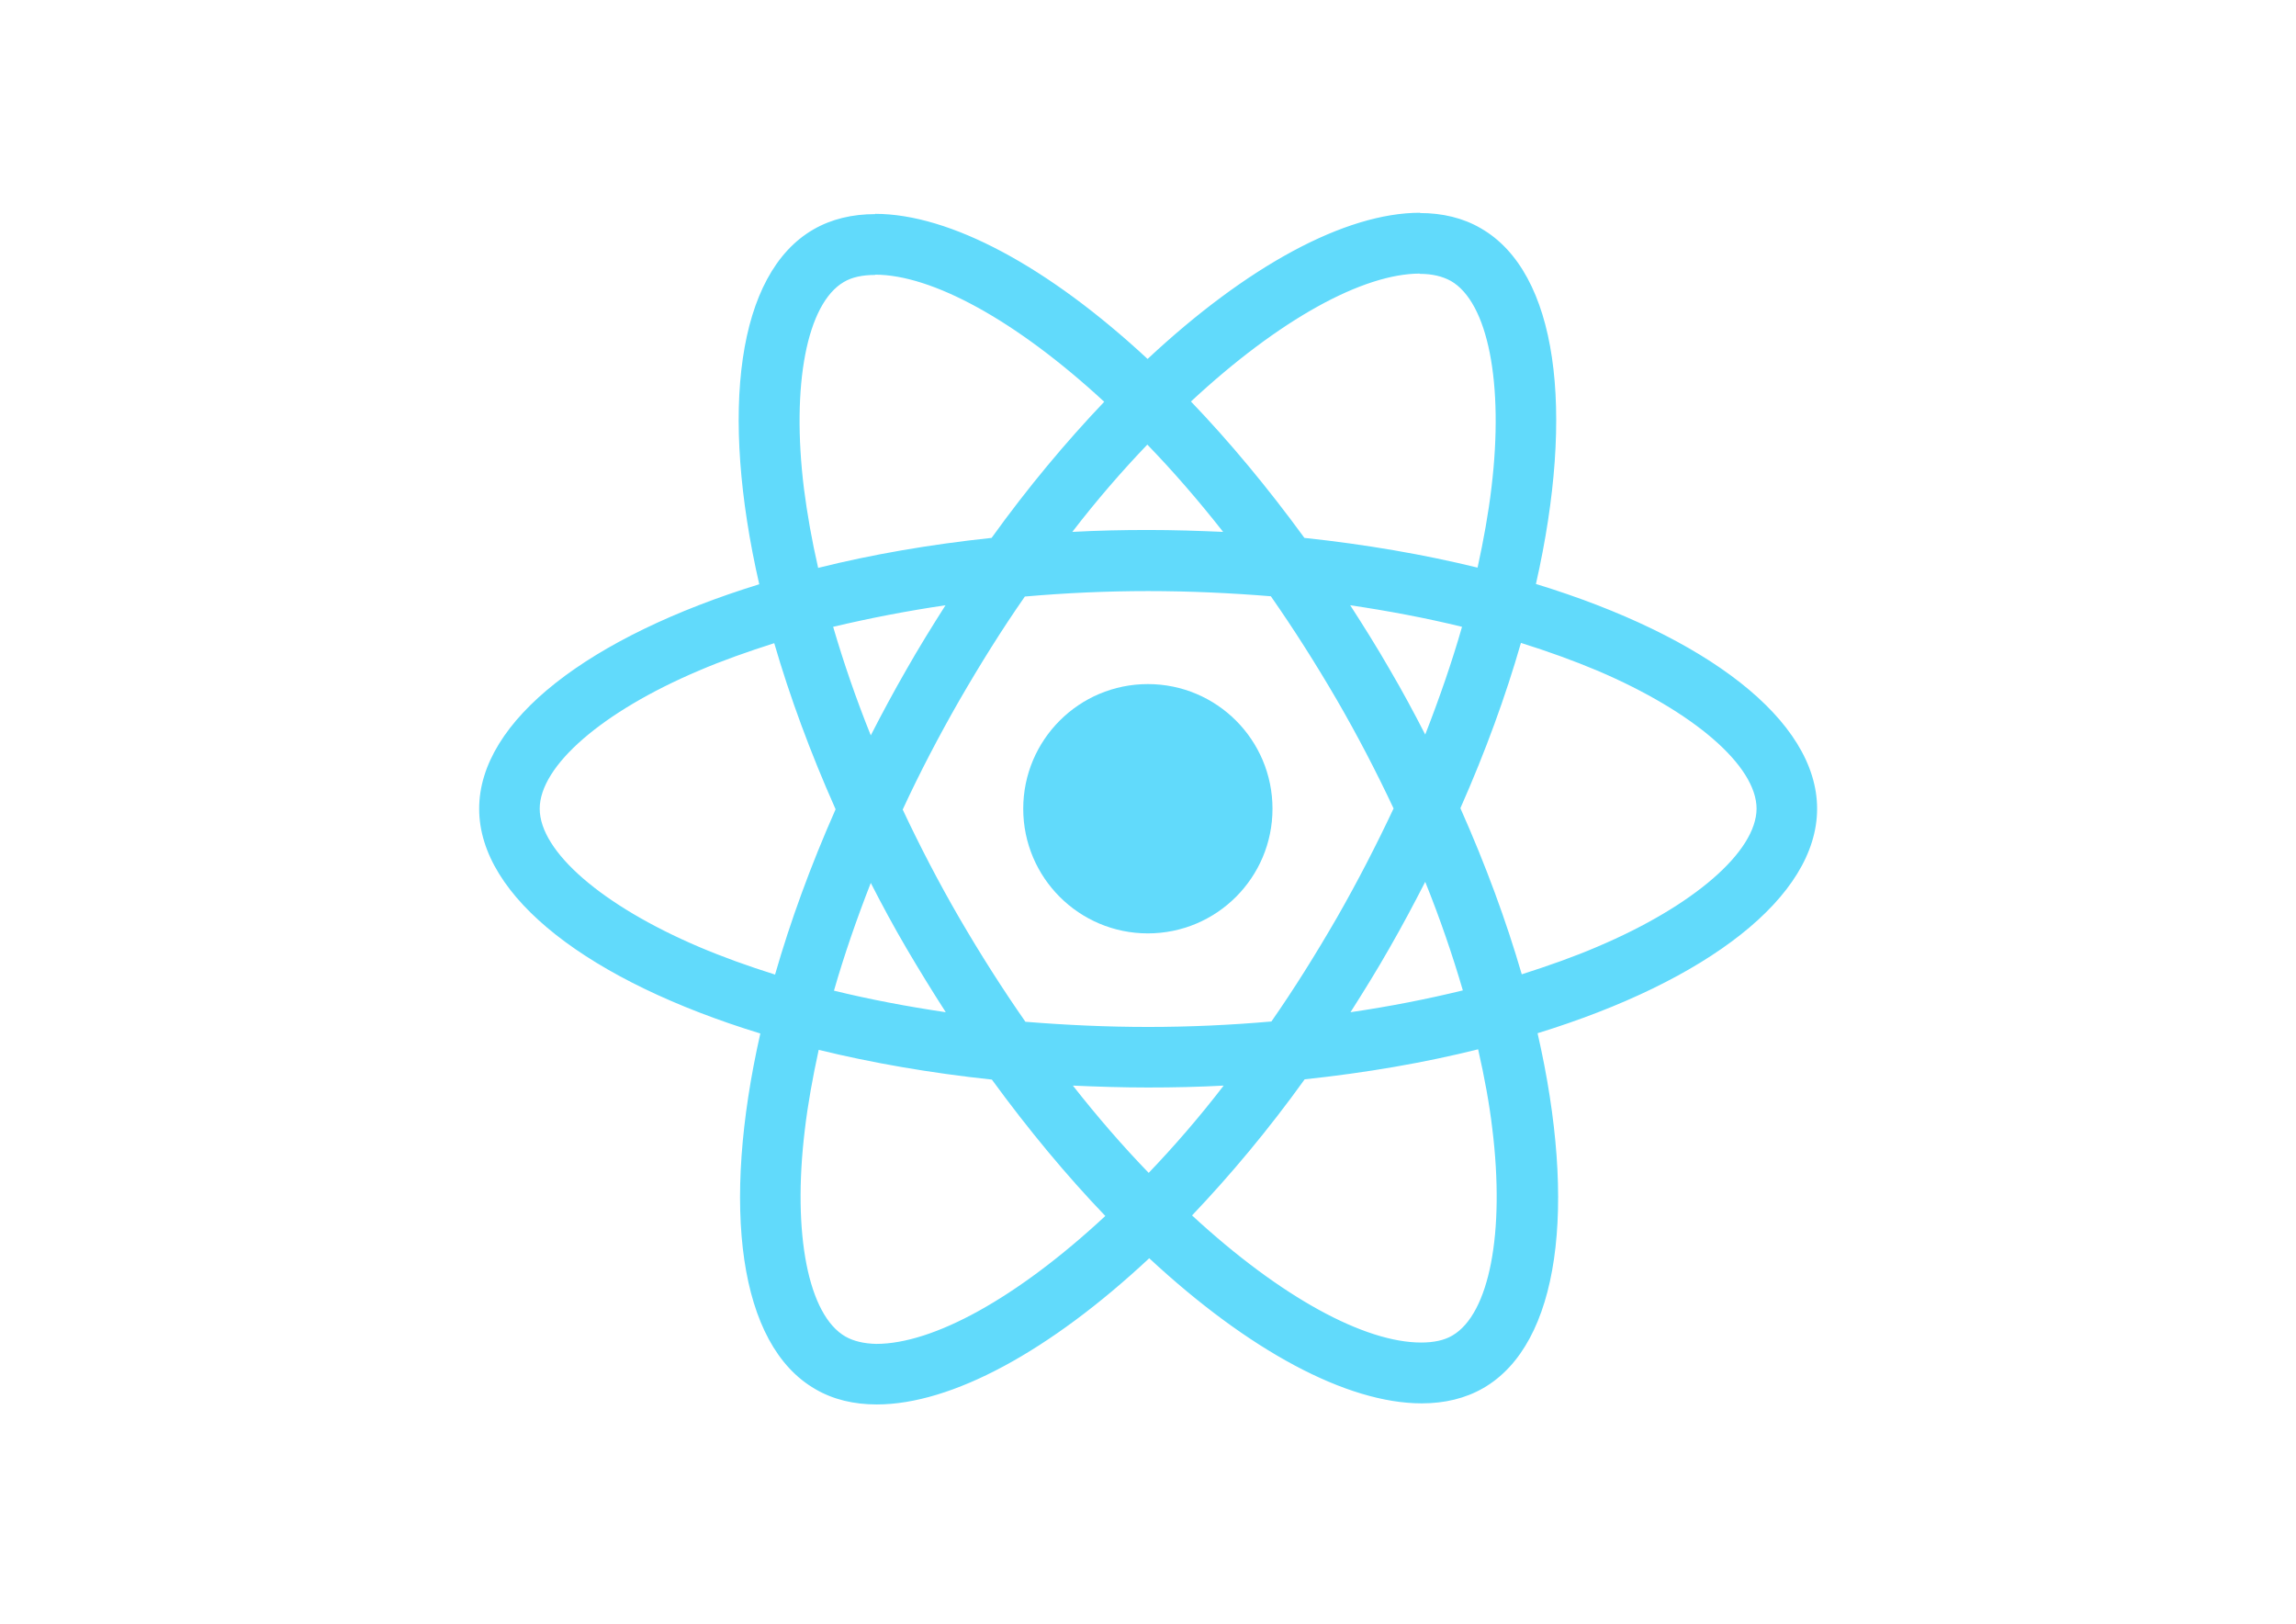
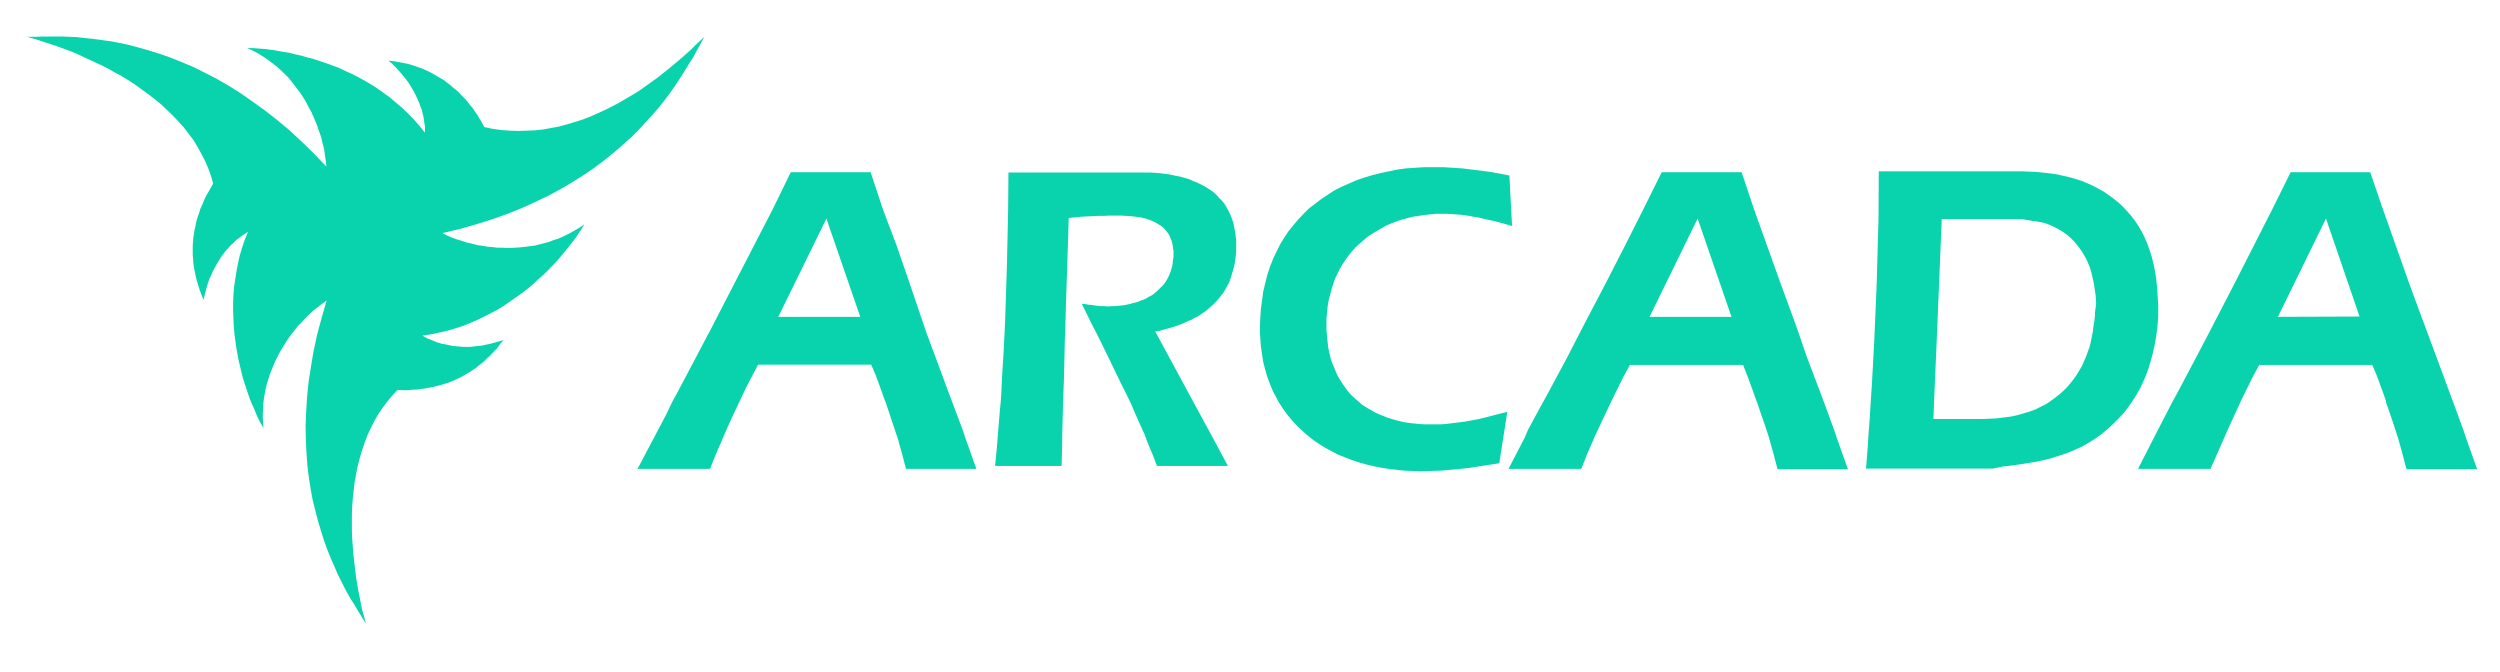
- <svg xmlns="http://www.w3.org/2000/svg" viewBox="0 0 841.9 595.3">
-   <g fill="#61DAFB">
-     <path d="M666.3 296.5c0-32.5-40.7-63.3-103.1-82.4 14.4-63.6 8-114.2-20.2-130.4-6.5-3.8-14.1-5.6-22.4-5.6v22.3c4.6 0 8.3.9 11.4 2.6 13.6 7.8 19.5 37.5 14.9 75.7-1.1 9.4-2.9 19.3-5.1 29.4-19.6-4.8-41-8.5-63.5-10.9-13.5-18.5-27.5-35.3-41.6-50 32.6-30.3 63.2-46.9 84-46.9V78c-27.5 0-63.5 19.6-99.9 53.6-36.4-33.8-72.4-53.2-99.9-53.2v22.3c20.7 0 51.4 16.5 84 46.6-14 14.7-28 31.4-41.3 49.9-22.6 2.4-44 6.1-63.6 11-2.3-10-4-19.7-5.2-29-4.7-38.2 1.1-67.9 14.6-75.8 3-1.8 6.9-2.6 11.5-2.6V78.5c-8.4 0-16 1.8-22.6 5.6-28.1 16.2-34.4 66.7-19.9 130.1-62.2 19.2-102.7 49.9-102.7 82.3 0 32.5 40.7 63.3 103.1 82.4-14.4 63.6-8 114.2 20.2 130.4 6.5 3.8 14.1 5.6 22.5 5.6 27.5 0 63.5-19.6 99.9-53.6 36.4 33.8 72.4 53.2 99.9 53.2 8.4 0 16-1.8 22.6-5.6 28.1-16.2 34.4-66.7 19.9-130.1 62-19.1 102.5-49.9 102.5-82.3zm-130.2-66.7c-3.7 12.9-8.3 26.2-13.5 39.5-4.1-8-8.4-16-13.1-24-4.6-8-9.5-15.8-14.4-23.4 14.2 2.1 27.9 4.7 41 7.9zm-45.8 106.5c-7.8 13.5-15.8 26.3-24.1 38.2-14.9 1.3-30 2-45.2 2-15.1 0-30.2-.7-45-1.9-8.3-11.9-16.4-24.6-24.2-38-7.6-13.1-14.5-26.4-20.8-39.8 6.2-13.4 13.2-26.8 20.7-39.9 7.8-13.5 15.8-26.3 24.1-38.2 14.9-1.3 30-2 45.2-2 15.1 0 30.2.7 45 1.9 8.3 11.9 16.4 24.6 24.2 38 7.6 13.1 14.5 26.4 20.8 39.8-6.3 13.4-13.2 26.8-20.7 39.9zm32.3-13c5.4 13.4 10 26.8 13.8 39.8-13.1 3.2-26.9 5.9-41.2 8 4.9-7.7 9.8-15.6 14.4-23.7 4.6-8 8.9-16.1 13-24.1zM421.2 430c-9.3-9.6-18.6-20.3-27.8-32 9 .4 18.2.7 27.5.7 9.4 0 18.7-.2 27.8-.7-9 11.7-18.3 22.4-27.5 32zm-74.4-58.9c-14.2-2.1-27.9-4.7-41-7.9 3.7-12.9 8.3-26.2 13.5-39.5 4.1 8 8.4 16 13.1 24 4.7 8 9.5 15.8 14.4 23.4zM420.7 163c9.3 9.6 18.6 20.3 27.8 32-9-.4-18.2-.7-27.5-.7-9.4 0-18.7.2-27.8.7 9-11.7 18.3-22.4 27.5-32zm-74 58.9c-4.9 7.7-9.8 15.6-14.4 23.7-4.6 8-8.9 16-13 24-5.4-13.4-10-26.8-13.8-39.8 13.1-3.1 26.9-5.8 41.2-7.9zm-90.5 125.2c-35.4-15.1-58.3-34.9-58.3-50.6 0-15.7 22.9-35.6 58.3-50.6 8.6-3.7 18-7 27.7-10.1 5.7 19.6 13.2 40 22.5 60.9-9.2 20.8-16.6 41.1-22.2 60.6-9.9-3.1-19.3-6.5-28-10.2zM310 490c-13.6-7.8-19.5-37.5-14.9-75.7 1.1-9.4 2.9-19.3 5.1-29.4 19.6 4.8 41 8.5 63.5 10.9 13.5 18.5 27.5 35.3 41.6 50-32.6 30.3-63.2 46.9-84 46.9-4.5-.1-8.3-1-11.3-2.7zm237.2-76.2c4.7 38.2-1.1 67.9-14.6 75.8-3 1.8-6.9 2.6-11.5 2.6-20.7 0-51.4-16.5-84-46.6 14-14.7 28-31.4 41.3-49.9 22.6-2.4 44-6.1 63.6-11 2.3 10.1 4.1 19.8 5.2 29.1zm38.5-66.7c-8.6 3.7-18 7-27.7 10.1-5.7-19.6-13.2-40-22.5-60.9 9.2-20.8 16.6-41.1 22.2-60.6 9.9 3.1 19.3 6.5 28.1 10.2 35.4 15.1 58.3 34.9 58.3 50.6-.1 15.7-23 35.6-58.4 50.6zM320.8 78.4z" />
-     <circle cx="420.9" cy="296.5" r="45.7" />
-     <path d="M520.5 78.1z" />
-   </g>
+ <svg xmlns="http://www.w3.org/2000/svg" viewBox="0 0 841.9 226.1" version="1.1" id="svg12">
+   <defs id="defs16" />
+   <path fill-rule="evenodd" clip-rule="evenodd" d="M237.2 12.4l-1.2 2.2-1.6 2.9-.9 1.7-1.1 1.7-2.4 3.9-1.4 2.2-1.5 2.2-1.6 2.3-1.8 2.4-1.9 2.4-2.1 2.4-2.3 2.5-2.3 2.5-2.6 2.6-2.8 2.5-3 2.6-3.1 2.5-3.3 2.5-3.5 2.4-3.8 2.4-3.9 2.3-4.2 2.3-4.4 2.1-4.6 2.1-4.9 2-5.1 1.8-5.4 1.7-5.6 1.6-5.9 1.4 1.2.6 1.2.6 1.3.5 1.4.5 1.4.4 1.4.5 1.4.3 1.5.4 1.4.3 1.5.2 1.6.3 1.5.1 1.5.2h1.6l1.6.1h1.5l1.6-.1 1.6-.1 1.7-.2 1.6-.2 1.6-.2 1.6-.4 1.5-.4 1.6-.4 1.5-.6 1.6-.5 1.6-.7 1.5-.7 1.5-.8 1.4-.8 1.5-.9 1.4-1-.5.8-.5.9-.7 1-.7 1.1-.8 1.1-.9 1.2-1 1.3-1.1 1.3-1.1 1.4-1.2 1.4-1.3 1.5-1.4 1.4-1.4 1.5-1.6 1.5-1.6 1.4-1.6 1.5-1.8 1.5-1.8 1.4-2 1.4-2 1.4-2 1.4-2.1 1.3-2.3 1.2-2.3 1.2-2.3 1.1-2.5 1.1-2.5 1-2.5.8-2.7.8-2.7.6-2.8.6-2.8.4.4.3 1.5.8 1.1.4 1.2.5.7.3.8.2.8.3.9.1.9.2.9.2 1 .2 1.1.1 1.1.1 1.1.1h2.5l1.2-.1 1.3-.2 1.4-.1 1.3-.3 1.5-.3 1.5-.4 1.4-.4 1.6-.5-1.1 1.4-1 1.4-1.2 1.2-1.1 1.2-1.2 1.1-1.1 1.1-1.2.9-1.2 1-1.2.8-1.2.8-1.2.7-1.2.7-1.2.6-1.3.6-1.2.5-1.2.5-1.2.3-1.2.4-1.2.3-1.1.3-1.2.2-1.1.2-1.1.2-1.1.1-1.1.2h-1l-1 .1-1 .1h-1.8l-1.7-.1-1.9 2-1.7 2.1-1.6 2.1-1.5 2.3-1.3 2.3-1.2 2.4-1.1 2.4-.9 2.5-.9 2.6-.7 2.5-.7 2.7-.5 2.6-.5 2.7-.3 2.7-.3 2.7-.2 2.7-.1 2.7v5.4l.1 2.7.2 2.6.2 2.7.3 2.5.3 2.6.3 2.5.4 2.5.4 2.3.5 2.4.4 2.2.5 2.2.6 2.1.5 2-1.3-2.1-1.7-2.8-1-1.7-1.1-1.7-1.1-1.9-1.1-2.1-1.1-2.2-1.2-2.4-1.1-2.6-1.2-2.7-1.1-2.8-1.1-3-1-3.2-1-3.3-.9-3.5-.9-3.6-.7-3.8-.6-3.9-.5-4.1-.3-4.3-.2-4.4-.1-4.5.2-4.7.3-4.9.5-5 .8-5.2.9-5.4 1.2-5.5 1.5-5.6 1.7-5.9-1.1.8-1.1.8-1.1.9-1.2.9-1 .9-1.1 1.1-1 1-1 1.1-1.1 1.1-.9 1.2-.9 1.1-1 1.3-.8 1.2-.9 1.4-.8 1.3-.8 1.4-.8 1.5-.7 1.4-.6 1.4-.6 1.5-.6 1.5-.5 1.6-.5 1.6-.4 1.5-.6 3.3-.2 1.7-.1 1.6-.1 1.8v1.7l.1 1.7.1 1.7-.4-.8-.6-1-.5-1-.6-1.2-.5-1.3-.6-1.4-.7-1.5-.6-1.5-.6-1.7-.6-1.8-.6-1.8-.6-1.9-.5-2-.5-2.1-.5-2.1-.4-2.2-.4-2.3-.3-2.3-.3-2.4-.2-2.3-.1-2.5-.1-2.5V102l.1-2.6.2-2.6.4-2.6.4-2.6.5-2.7.6-2.7.8-2.7.9-2.7 1.1-2.7-.5.3-1.4.9-.9.7-1.1.8-.5.5-.6.6-.6.5-.6.7-.7.7-.6.7-.6.8-.7.9-.6.9-.6 1-.6 1-.6 1.1-.6 1.1-.5 1.2-.6 1.2-.5 1.4-.4 1.3-.4 1.5-.4 1.5-.3 1.6-.7-1.6-.6-1.6-.5-1.6-.5-1.6-.4-1.6-.3-1.5-.3-1.5-.2-1.5-.1-1.4-.1-1.5v-2.8l.1-1.4.1-1.3.2-1.3.2-1.3.3-1.2.2-1.2.3-1.2.4-1.2.4-1.1.3-1.1.9-2 .4-1 .4-.9.5-1 .5-.8.9-1.6.8-1.4-.8-2.7-.9-2.5-1.1-2.5-1.2-2.3-1.3-2.4-1.4-2.3-1.6-2.1-1.7-2.2-1.8-2-1.8-1.9-2-1.9-2-1.9-2.1-1.7-2.2-1.7-2.2-1.6-2.2-1.6-2.3-1.5-2.3-1.4-2.4-1.3-2.3-1.3-2.4-1.2-2.4-1.1-2.4-1.1-2.3-1.1-2.3-1-2.4-.9-2.2-.8-2.3-.8-2.2-.7-2.1-.7-2-.6-2-.6h2.4l3.3-.1h6.2l2.3.1 2.5.1 2.6.3 2.8.3 3 .4 3 .4 3.2.6 3.2.7 3.3.9 3.5 1 3.5 1.1 3.7 1.3 3.7 1.5 3.8 1.6 3.8 1.9 3.9 2 4 2.3 4 2.5 4 2.8 4.2 3 4.1 3.2 4.2 3.5 4.1 3.8 4.2 4.1 4.2 4.4-.1-1.3-.2-1.4-.2-1.4-.2-1.4-.3-1.4-.4-1.4-.3-1.5-.5-1.4-.5-1.4-.5-1.5-.6-1.4-.6-1.4-.6-1.4-.8-1.4-.7-1.4-.8-1.4-.8-1.3-.9-1.3-1-1.3-1-1.3-1-1.3-1-1.2-2.4-2.3-1.2-1.1-1.3-1-1.3-1-1.4-1-1.4-.9-1.5-.9-1.6-.8-1.6-.7h2l1.3.1 1.3.1 1.4.1 1.5.2 1.6.2 1.6.3 1.8.3 1.8.3 1.9.5 1.9.4 2 .6 2.1.5 2.1.7 2.1.7 2.2.8 2.2.8 2.1 1 2.2 1 2.2 1.1 2.2 1.2 2.2 1.3 2.2 1.4 2.1 1.5 2.2 1.6 2 1.7 2.1 1.8 2 1.9 1.9 2 1.9 2.1 1.8 2.3v-2.2l-.2-1.1-.2-1.4-.1-.7-.2-.8-.2-.8-.2-.9-.4-.9-.3-.9-.4-.9-.4-1-.5-1-.5-1-.6-1.1-.6-1-.7-1.1-.8-1.1-.8-1-.9-1.1-1-1.1-1-1.1-1.1-1.1-1.2-1 1.7.2 1.7.3 1.6.3 1.6.3 1.6.5 1.5.5 1.4.5 1.4.6 1.3.6 1.3.7 1.2.7 1.2.7 1.2.7 1 .8 1.1.8 1 .9 1 .8.9.8.8.9.9.9.8.8.7.9.7.9.7.8.6.9.6.9.6.8.4.8 1 1.6.8 1.5 2.9.6 2.8.4 2.9.2 2.8.1 2.9-.1 2.7-.1 2.8-.3 2.7-.5 2.7-.5 2.6-.7 2.6-.8 2.6-.8 2.6-1 2.5-1.1 2.4-1.1 2.4-1.2 2.3-1.2 2.4-1.4 2.2-1.3 2.3-1.4 2.1-1.5 2.1-1.5 2.1-1.5 2-1.6 1.9-1.5 1.9-1.6 1.8-1.5 3.5-3.1 1.5-1.5 1.6-1.5 1.5-1.4M238.7 112.1l-4.2 8-6.5 12.3-1.6 2.9-2 4.2-9.7 18.4h24.4l2-5 2-4.6.5-1.2 1.5-3.4 2-4.4 1.9-4 .2-.4 2-4.3 2.1-4 2-3.8h38.1l1.6 3.8 1.5 4.1 1.5 4.2.2.4 4.2 12.6 1.4 5 1.3 5h23.7l-3.7-10.4-.9-2.7-3.5-9.3-1.2-3.2-7.5-20.2-1.5-4.4-4.3-12.7-4.4-12.7-4.4-11.6-4.2-12.7h-26.9l-6.2 12.7-6.3 12.2-6.4 12.4-6.6 12.8-2.1 4.1m23.4-5.5l16.2-33.1 11.4 33.1h-27.6zM605.7 112.1l-2.2-6.1-4-10.9-4.4-12.3-4.3-12-4.3-12.8h-26.9l-6.2 12.5-6.2 12.3-6.2 12.1-6.5 12.4-2.7 5.2.2-.4-4.1 8-6.6 12.3-1.6 2.9-5 9.2-1.3 3-5.4 10.4h24.5l2-5 2-4.6.5-1.2 1.6-3.4 3.9-8.3.2-.4 2.1-4.3 2-4 2.1-3.8H587l1.5 3.8 1.5 4.1 1.5 4.2.2.4 1.3 3.9 1.5 4.3 1.1 3.4 1.7 6 1.3 5h23.7l-3.7-10.4-.9-2.7-3.4-9.3-1.2-3.2-4.7-12.4-2.7-7.9zm-50.2-5.4l16.2-33.1 11.4 33.1h-27.6zM803.5 135.4l2 5.8 1.9 5.8.3 1 1.4 5 1.3 5h23.8l-3.7-10.4-.9-2.7-3.4-9.3-1.2-3.2-7.4-20-2.1-5.6-4.2-11.4-9.1-25.7-4-11.7h-26.8l-6.1 12.3-6.6 13-5.8 11.4-6.1 11.8-2.9 5.6-4.2 8-6.5 12.3-1.6 2.9-6.3 12.2-5.3 10.4h24.4l6.1-13.8 3.9-8.5.2-.5 4.1-8.3 2.1-3.9h38.1l1.6 3.8 1.5 4.1 1.5 4.2v.4m-36.4-28.7l16.2-33.1 11.3 33-27.5.1zM726.6 99.5l-.2-2.9-.3-2.9-.4-2.4-.4-2.1-.6-2.4-.7-2.3-.8-2.2-.9-2.2-1-2-1.1-1.9-1.2-1.8-1.3-1.7-1.4-1.6-1.4-1.5-1.5-1.4-1.6-1.3-1.7-1.2-1.7-1.2-1.8-1-1.9-1-1.8-.8-1.9-.8-2-.6-2-.6-2.2-.5-2.2-.5-2.2-.3-4.6-.5-2.3-.1-2.4-.1h-48.4l-.1 16.5-.2 6.7-.2 7.2-.2 7.2-.3 7.2-.3 6.9-.1 2.5-.2 4.4-.7 12.7-.4 6.1-.3 5.1-.5 6.6-.2 3.4-.6 7.6h42.7l3.5-.7 3.4-.4 3.4-.5 3.1-.5 3.1-.6 2.9-.7 2.8-.9 2.8-.9 2.6-1.1 2.4-1.1 2.3-1.3 2.2-1.4 1.3-.9.8-.6 1.9-1.6 1.9-1.7 1.8-1.8 1.7-1.8 1.5-1.9 1.4-2 .2-.3 1.1-1.7 1.3-2.2 1.1-2.3 1-2.3.9-2.4.7-2.4.7-2.5.6-2.6.5-2.7.3-2.1.1-.7.3-3 .1-2v-3.5l-.2-3.2zm-21.1 5.7v1.2l-.2 1.7-.3 1.8-.2 1.7-.1.5-.6 3-.4 1.7-.6 1.6-.6 1.7-.7 1.6-.7 1.6-.9 1.5-.9 1.5-1 1.4-1.1 1.4-1.1 1.3-1.3 1.3-1.4 1.2-1.4 1.1-1.5 1.1-.4.3-1.1.7-1.8.9-1.8.9-1.9.7-2 .6-2.1.6-2.3.5-2.4.3-2.4.3-2.1.1-2.5.1h-16.6l.2-5.5 1-23.1 1.6-38.7H681l1.8.3 1.7.3 1.6.2 1.6.3 1.5.4 1.4.6 1.3.6 1.3.7 1.2.7 1.2.8 1 .8 1 .9.9.9.9 1.1.8 1 .7 1 .7 1.1.6 1.1.6 1.1.5 1.2.5 1.2.4 1.3.3 1.3.3 1.3.3 1.3.2 1.3.2 1.3.2 1.4.1 1.3.1 1.8-.4 2.8zM446.8 112.1l-.1-.7v-4.1l.2-2 .2-2.1.3-1.9.5-1.9.5-2 .6-1.8.6-1.8.8-1.6.8-1.7 1-1.6.9-1.4 1.1-1.5 1.1-1.4 1.2-1.3 1.3-1.2 1.4-1.2 1.4-1.2 1.4-.9 1.6-1 1.6-.9 1.5-.9 1.7-.7 1.8-.7 1.7-.6 1.9-.5 1.9-.5 2-.3 2-.3 2-.2 2-.2h3.6l1.5.1 1.5.1 1.5.1 1.5.2 1.5.2 1.4.3 1.5.2 2.9.7 2.9.6 2.9.8 2.8.8-.9-17-3.1-.6-3.2-.6-3.2-.4-3.2-.4-3.2-.4-3.2-.2-3.1-.2h-6.4l-3.1.2-3.1.2-2.9.4-2.9.6-2.8.6-2.8.7-2.7.8-2.6.9-2.5 1.1-2.5 1.1-2.4 1.2-2.3 1.5L445 67l-2.1 1.6-2.1 1.6L439 72l-1.8 1.9-1.7 2-1.6 2-1.4 2.1-1.4 2.3-1.2 2.4-1.2 2.5-1 2.6-.9 2.7-.7 2.8-.7 2.9-.4 3-.4 3-.2 3.2-.1 3.2v1.5l.1 1.5.2 2.9.4 2.8.4 2.6.7 2.7.7 2.4.9 2.4 1 2.4 1.1 2.1.8 1.5.4.6 1.3 2 1.5 2 1.5 1.8 1.6 1.7 1.7 1.6 1.8 1.6.4.3 1.5 1.2 1.9 1.3 2.1 1.3 2.2 1.2 2.1 1.1 2.3.9 2.3.9 2.4.8 2.5.7 2.5.6 2.5.5 2.5.4 2.6.3 2.7.3 2.6.1 2.8.1 3.4-.1 3.4-.1 3.5-.3 3.3-.3 3.3-.4 3.3-.5 3.2-.5 3.2-.5 1.4-9 1.3-8.3-3.2.8-3.1.8-3.2.8-3.2.6-1.7.3-1.6.2-1.6.2-1.6.2-1.7.2-1.6.1H479.9l-1.9-.1-1.9-.2-1.9-.2-1.7-.3-1.7-.4-1.8-.5-1.6-.5-1.5-.6-1.5-.6-1.5-.7-1.4-.8-1.4-.8-1.4-.9-1-.9-.1-.1-1.2-1-1.2-1.1-1-1.1-1-1.3-.9-1.3-.9-1.4-.8-1.3-.7-1.5-.6-1.5-.7-1.6-.5-1.6-.4-1.7-.4-1.8-.2-1.8-.2-2M389.3 112.1l-.3-.5 1.5-.2 1.5-.4 1.4-.4 1.4-.4 1.3-.4 1.3-.5 1.3-.5 1.2-.6 1.3-.5 1.2-.7 1.1-.5 1.1-.8 1.1-.7 1-.8 1.9-1.7.9-.9.8-.9.8-1 .8-1 .7-1.2.6-1 .6-1.2.5-1.2.4-1.3.4-1.3.4-1.4.3-1.3.2-1.5.2-1.5.1-1.5V80.9l-.2-1.6-.2-1.5-.3-1.5-.3-1.4-.5-1.4-.5-1.3-.6-1.2-.6-1.1-.7-1.2-.8-1-.9-.9-.9-1-.9-.9-1.1-.8-1.1-.7-1.1-.7-1.2-.6-1.2-.6-1.3-.5-1.3-.6-2.7-.8-2.9-.6-1.4-.3-1.6-.2-1.6-.2-1.5-.1-1.5-.1H339.6l-.1 12.4-.4 18.5-.2 6.2-.2 6.3-.2 6-.2 4.6-.4 7.8-.4 6.2-.3 6.2-.2 3.1-.3 3-.5 6.2-.2 2.4-.3 3.8-.6 6.1h22.4l.2-7.3V147l.2-7.7.1-3.9.3-8.1.3-13 .1-2.2.3-10.5.4-11.9.3-9.7.2-6.6 2-.2 2-.2 1.9-.1 2-.1 2-.1h1.9l2-.1h3.8l1.7.1 1.7.1 1.6.2 1.7.2 1.6.4.8.3.7.2.7.3.7.3.7.4.7.4.6.4.6.4.6.5.5.6.5.6.5.6.4.7.3.7.3.7.3.9.2.9.1.9.2 1v2.2l-.2 1.1-.1 1.1-.2 1.1-.3.9-.3 1-.4.9-.4.9-.4.7-.5.8-.6.8-.7.7-.6.6-.7.7-.7.6-.7.6-.8.5-.8.4-.8.5-.9.4-.9.3-.9.4-.9.3-1 .2-1 .3-1 .2-1 .2-1 .1-1 .1-1 .1h-1.1l-1.1.1-1.1-.1H371l-1.1-.1-1.1-.1-1.1-.2-1.2-.1-1.1-.2-1.1-.1 3.3 6.7 1.6 3.1 1.8 3.6 3.3 6.8 3.3 6.8 1.7 3.4 1.3 2.7.3.6 1.5 3.5 1.5 3.4 1.6 3.5.2.6 1.1 2.9 1.5 3.5 1.3 3.5h23.9l-5.3-9.9-6.3-11.6" id="path10" style="fill:#09d3ac;fill-opacity:1" />
</svg>
